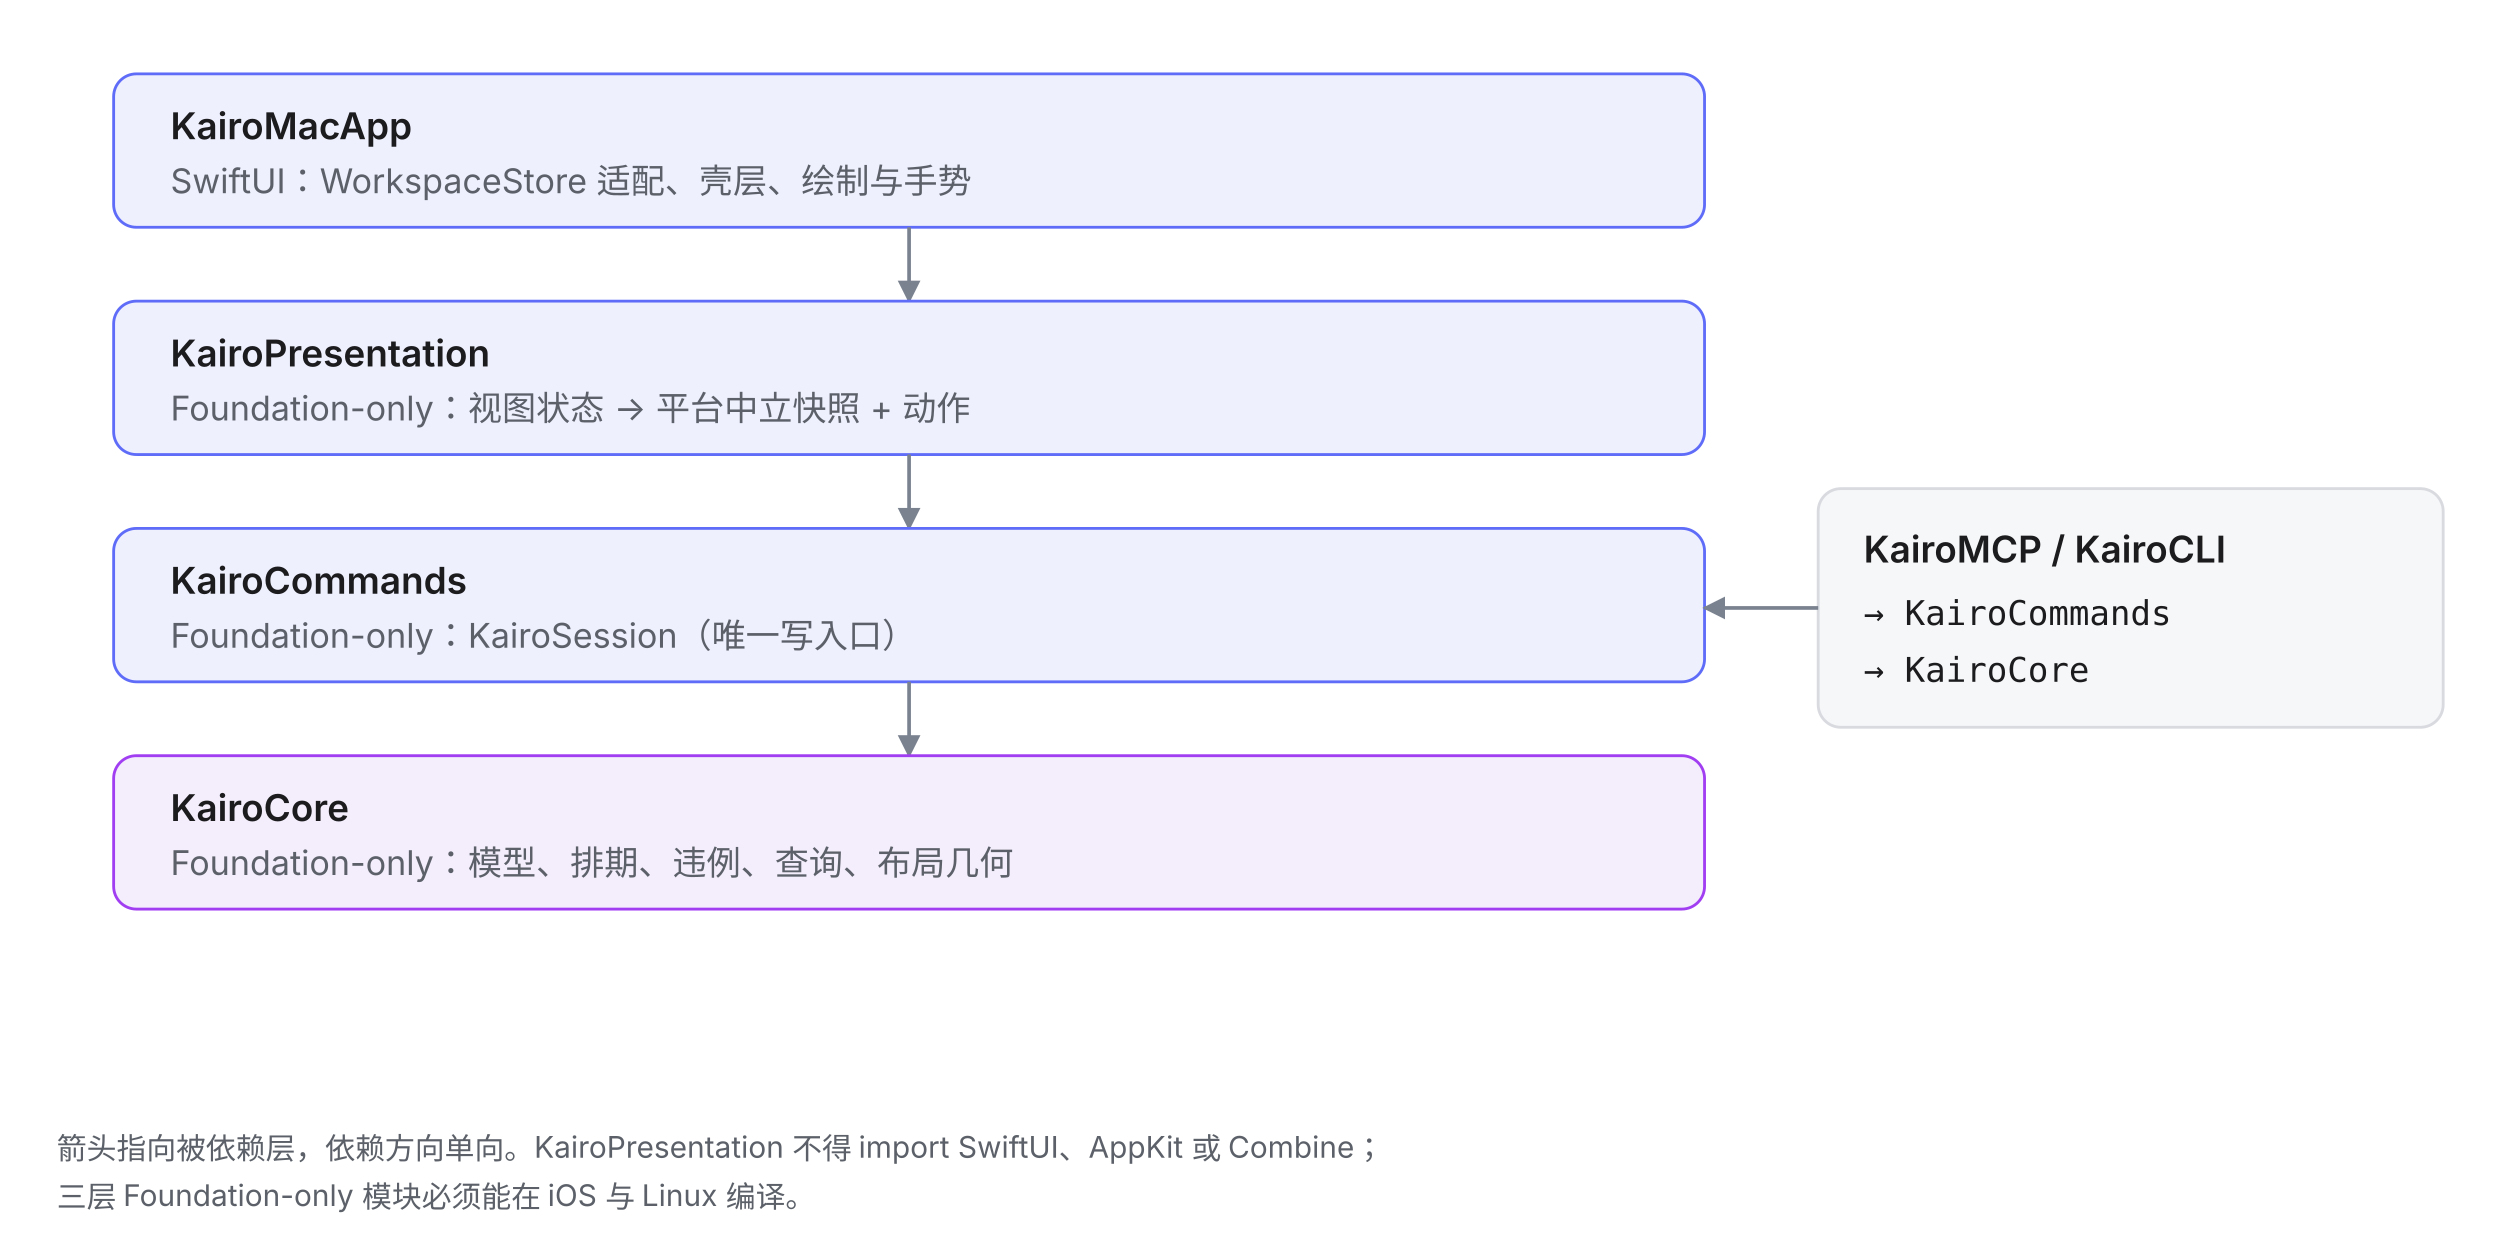
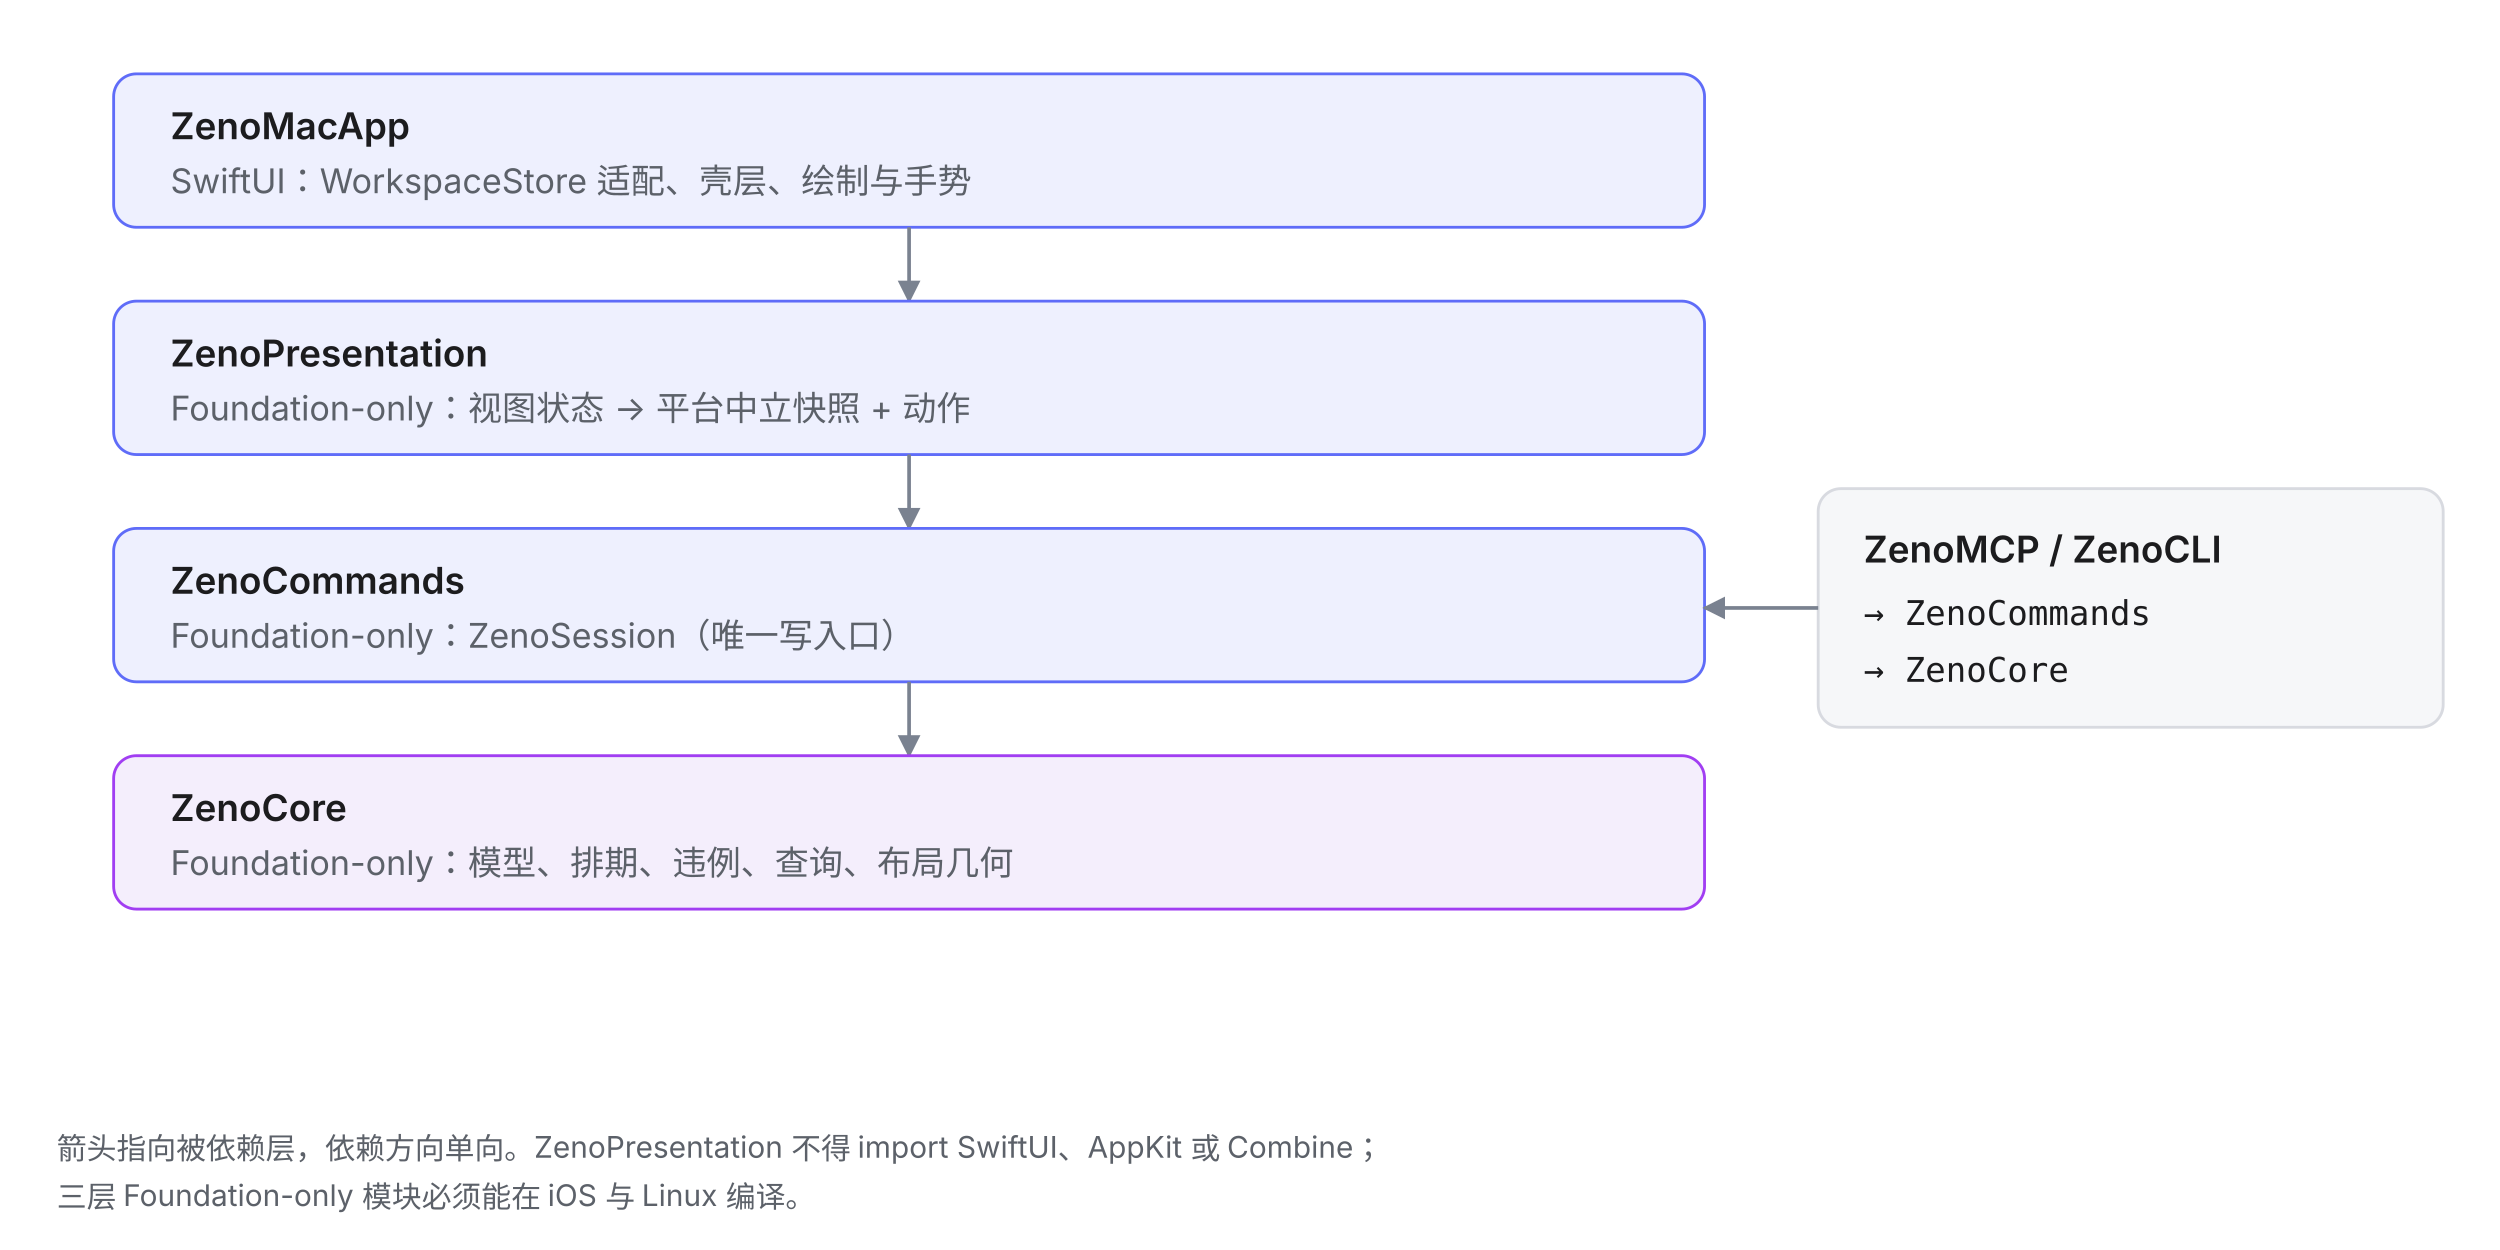
- <svg xmlns="http://www.w3.org/2000/svg" viewBox="0 0 880 440" width="880" height="440" role="img" aria-labelledby="kairo-fig-title kairo-fig-desc">
+ <svg xmlns="http://www.w3.org/2000/svg" viewBox="0 0 880 440" width="880" height="440" role="img" aria-labelledby="zeno-fig-title zeno-fig-desc">
  <style>
    .canvas { fill: #FFFFFF; }
    .panel { fill: #FFFFFF; stroke: #D8DAE0; stroke-width: 1; }
    .soft { fill: #F6F7F9; stroke: #D8DAE0; stroke-width: 1; }
    .accent { fill: #EEF0FE; stroke: #5F6CF8; stroke-width: 1; }
    .core { fill: #F4EEFC; stroke: #A13EF2; stroke-width: 1; }
    .line { stroke: #7A8290; stroke-width: 1.3; fill: none; }
    .tree { stroke: #C3C7D0; stroke-width: 1; fill: none; }
    .t-title { font: 600 13px "SF Pro Text", -apple-system, "PingFang SC", "Hiragino Sans GB", "Microsoft YaHei", sans-serif; fill: #1C1C1E; }
    .t-sub { font: 400 12px "SF Pro Text", -apple-system, "PingFang SC", "Hiragino Sans GB", "Microsoft YaHei", sans-serif; fill: #5C6169; }
    .t-name { font: 600 12.5px "SF Mono", ui-monospace, Menlo, monospace; fill: #1C1C1E; }
    .t-mono { font: 400 12px "SF Mono", ui-monospace, Menlo, monospace; fill: #1C1C1E; }
    .t-band { font: 600 11px "SF Pro Text", -apple-system, "PingFang SC", "Hiragino Sans GB", "Microsoft YaHei", sans-serif; fill: #5C6169; letter-spacing: 0.4px; }
    .t-note { font: 400 10.5px "SF Pro Text", -apple-system, "PingFang SC", "Hiragino Sans GB", "Microsoft YaHei", sans-serif; fill: #5C6169; }
    .arrow-head { fill: #7A8290; }
    @media (prefers-color-scheme: dark) {
      .canvas { fill: #1C1C1E; }
      .panel { fill: #2C2C2E; stroke: #3A3A3C; }
      .soft { fill: #242426; stroke: #3A3A3C; }
      .accent { fill: #232640; stroke: #5F6CF8; }
      .core { fill: #2B2233; stroke: #A13EF2; }
      .line { stroke: #8B93A3; }
      .tree { stroke: #4A4A4E; }
      .t-title, .t-name, .t-mono { fill: #F2F2F7; }
      .t-sub, .t-band, .t-note { fill: #A6A6AD; }
      .arrow-head { fill: #8B93A3; }
    }
  </style>
  <defs>
-     <marker id="kairo-arrow" markerWidth="8" markerHeight="8" refX="7.2" refY="4" orient="auto" markerUnits="userSpaceOnUse">
+     <marker id="zeno-arrow" markerWidth="8" markerHeight="8" refX="7.2" refY="4" orient="auto" markerUnits="userSpaceOnUse">
      <path d="M0,0 L8,4 L0,8 Z" class="arrow-head" />
    </marker>
  </defs>
  <rect class="canvas" x="0" y="0" width="880" height="440" />
  <rect class="accent" x="40" y="26" width="560" height="54" rx="8" />
-   <text class="t-title" x="60" y="49">KairoMacApp</text>
+   <text class="t-title" x="60" y="49">ZenoMacApp</text>
  <text class="t-sub" x="60" y="68">SwiftUI：WorkspaceStore 适配、壳层、绘制与手势</text>
-   <path class="line" d="M320,80 L320,106" marker-end="url(#kairo-arrow)" />
+   <path class="line" d="M320,80 L320,106" marker-end="url(#zeno-arrow)" />
  <rect class="accent" x="40" y="106" width="560" height="54" rx="8" />
-   <text class="t-title" x="60" y="129">KairoPresentation</text>
+   <text class="t-title" x="60" y="129">ZenoPresentation</text>
  <text class="t-sub" x="60" y="148">Foundation-only：视图状态 → 平台中立快照 + 动作</text>
-   <path class="line" d="M320,160 L320,186" marker-end="url(#kairo-arrow)" />
+   <path class="line" d="M320,160 L320,186" marker-end="url(#zeno-arrow)" />
  <rect class="accent" x="40" y="186" width="560" height="54" rx="8" />
-   <text class="t-title" x="60" y="209">KairoCommands</text>
-   <text class="t-sub" x="60" y="228">Foundation-only：KairoSession（唯一写入口）</text>
-   <path class="line" d="M320,240 L320,266" marker-end="url(#kairo-arrow)" />
+   <text class="t-title" x="60" y="209">ZenoCommands</text>
+   <text class="t-sub" x="60" y="228">Foundation-only：ZenoSession（唯一写入口）</text>
+   <path class="line" d="M320,240 L320,266" marker-end="url(#zeno-arrow)" />
  <rect class="core" x="40" y="266" width="560" height="54" rx="8" />
-   <text class="t-title" x="60" y="289">KairoCore</text>
+   <text class="t-title" x="60" y="289">ZenoCore</text>
  <text class="t-sub" x="60" y="308">Foundation-only：模型、排期、违例、查询、布局几何</text>
  <rect class="soft" x="640" y="172" width="220" height="84" rx="8" />
-   <text class="t-title" x="656" y="198">KairoMCP / KairoCLI</text>
-   <text class="t-mono" x="656" y="220">→ KairoCommands</text>
-   <text class="t-mono" x="656" y="240">→ KairoCore</text>
-   <path class="line" d="M640,214 L600,214" marker-end="url(#kairo-arrow)" />
-   <text class="t-note" x="20" y="408">箭头指向被依赖层，依赖方向单向。KairoPresentation 不得 import SwiftUI、AppKit 或 Combine；</text>
+   <text class="t-title" x="656" y="198">ZenoMCP / ZenoCLI</text>
+   <text class="t-mono" x="656" y="220">→ ZenoCommands</text>
+   <text class="t-mono" x="656" y="240">→ ZenoCore</text>
+   <path class="line" d="M640,214 L600,214" marker-end="url(#zeno-arrow)" />
+   <text class="t-note" x="20" y="408">箭头指向被依赖层，依赖方向单向。ZenoPresentation 不得 import SwiftUI、AppKit 或 Combine；</text>
  <text class="t-note" x="20" y="425">三层 Foundation-only 模块必须能在 iOS 与 Linux 编译。</text>
</svg>
